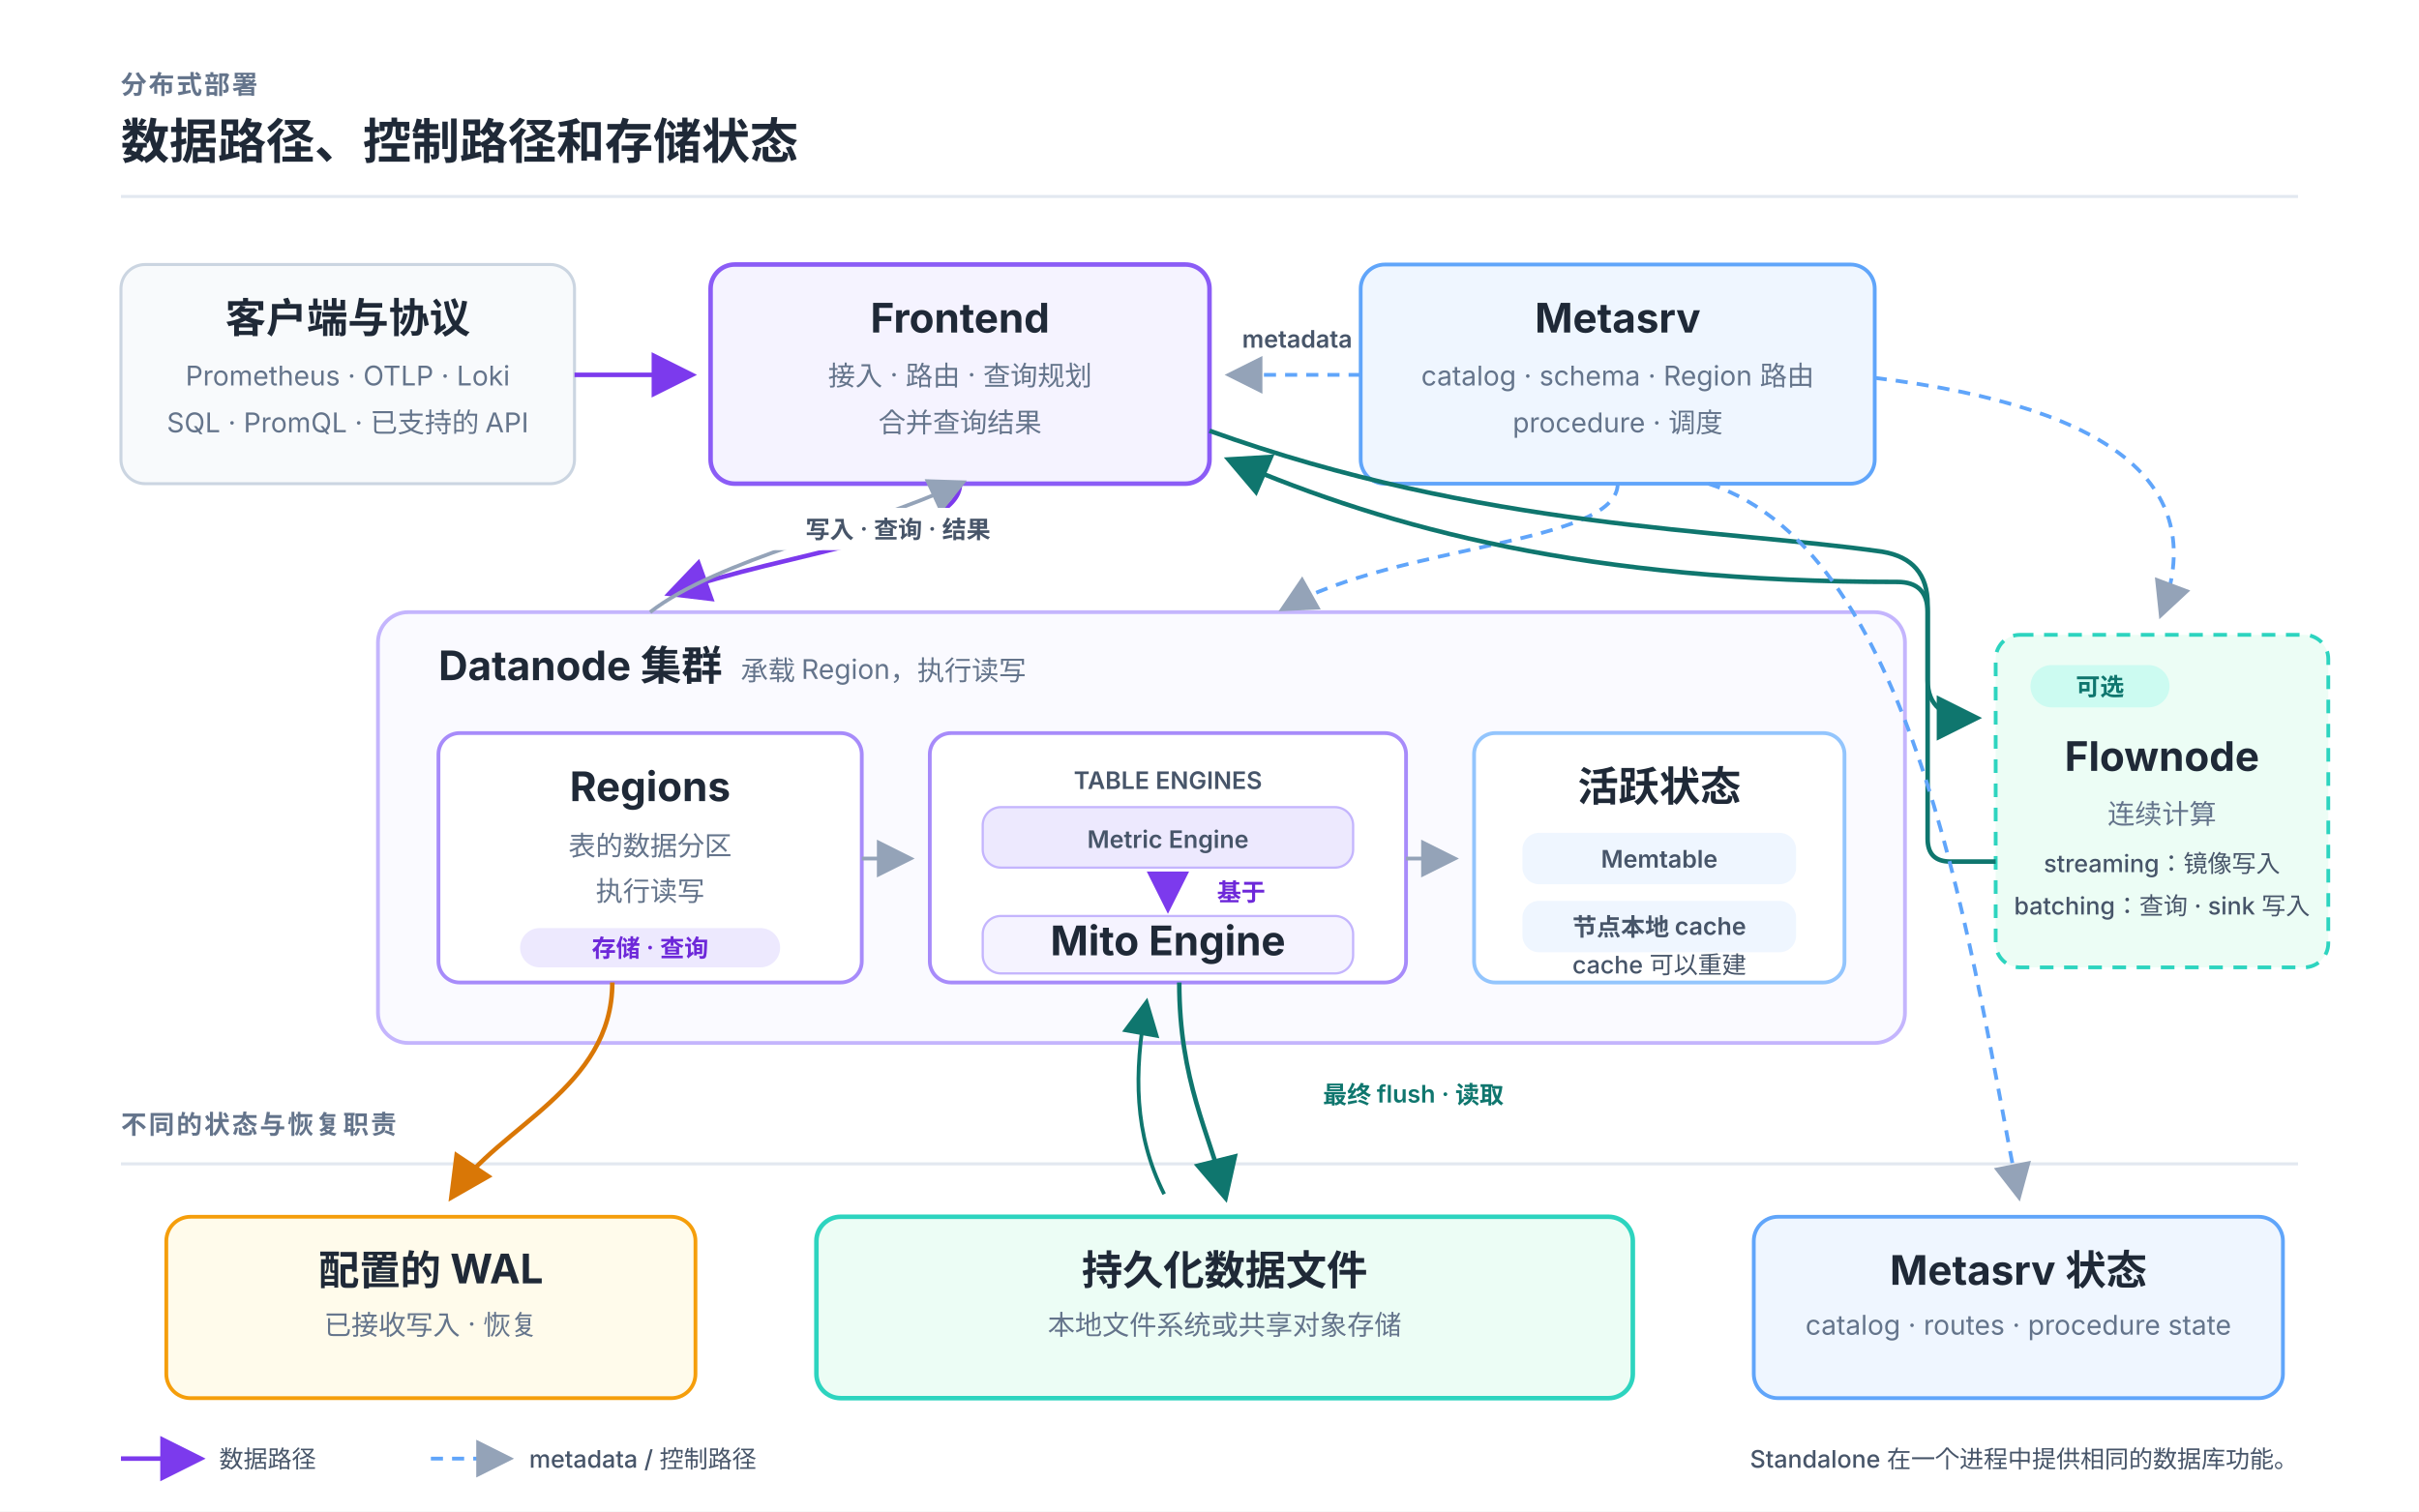
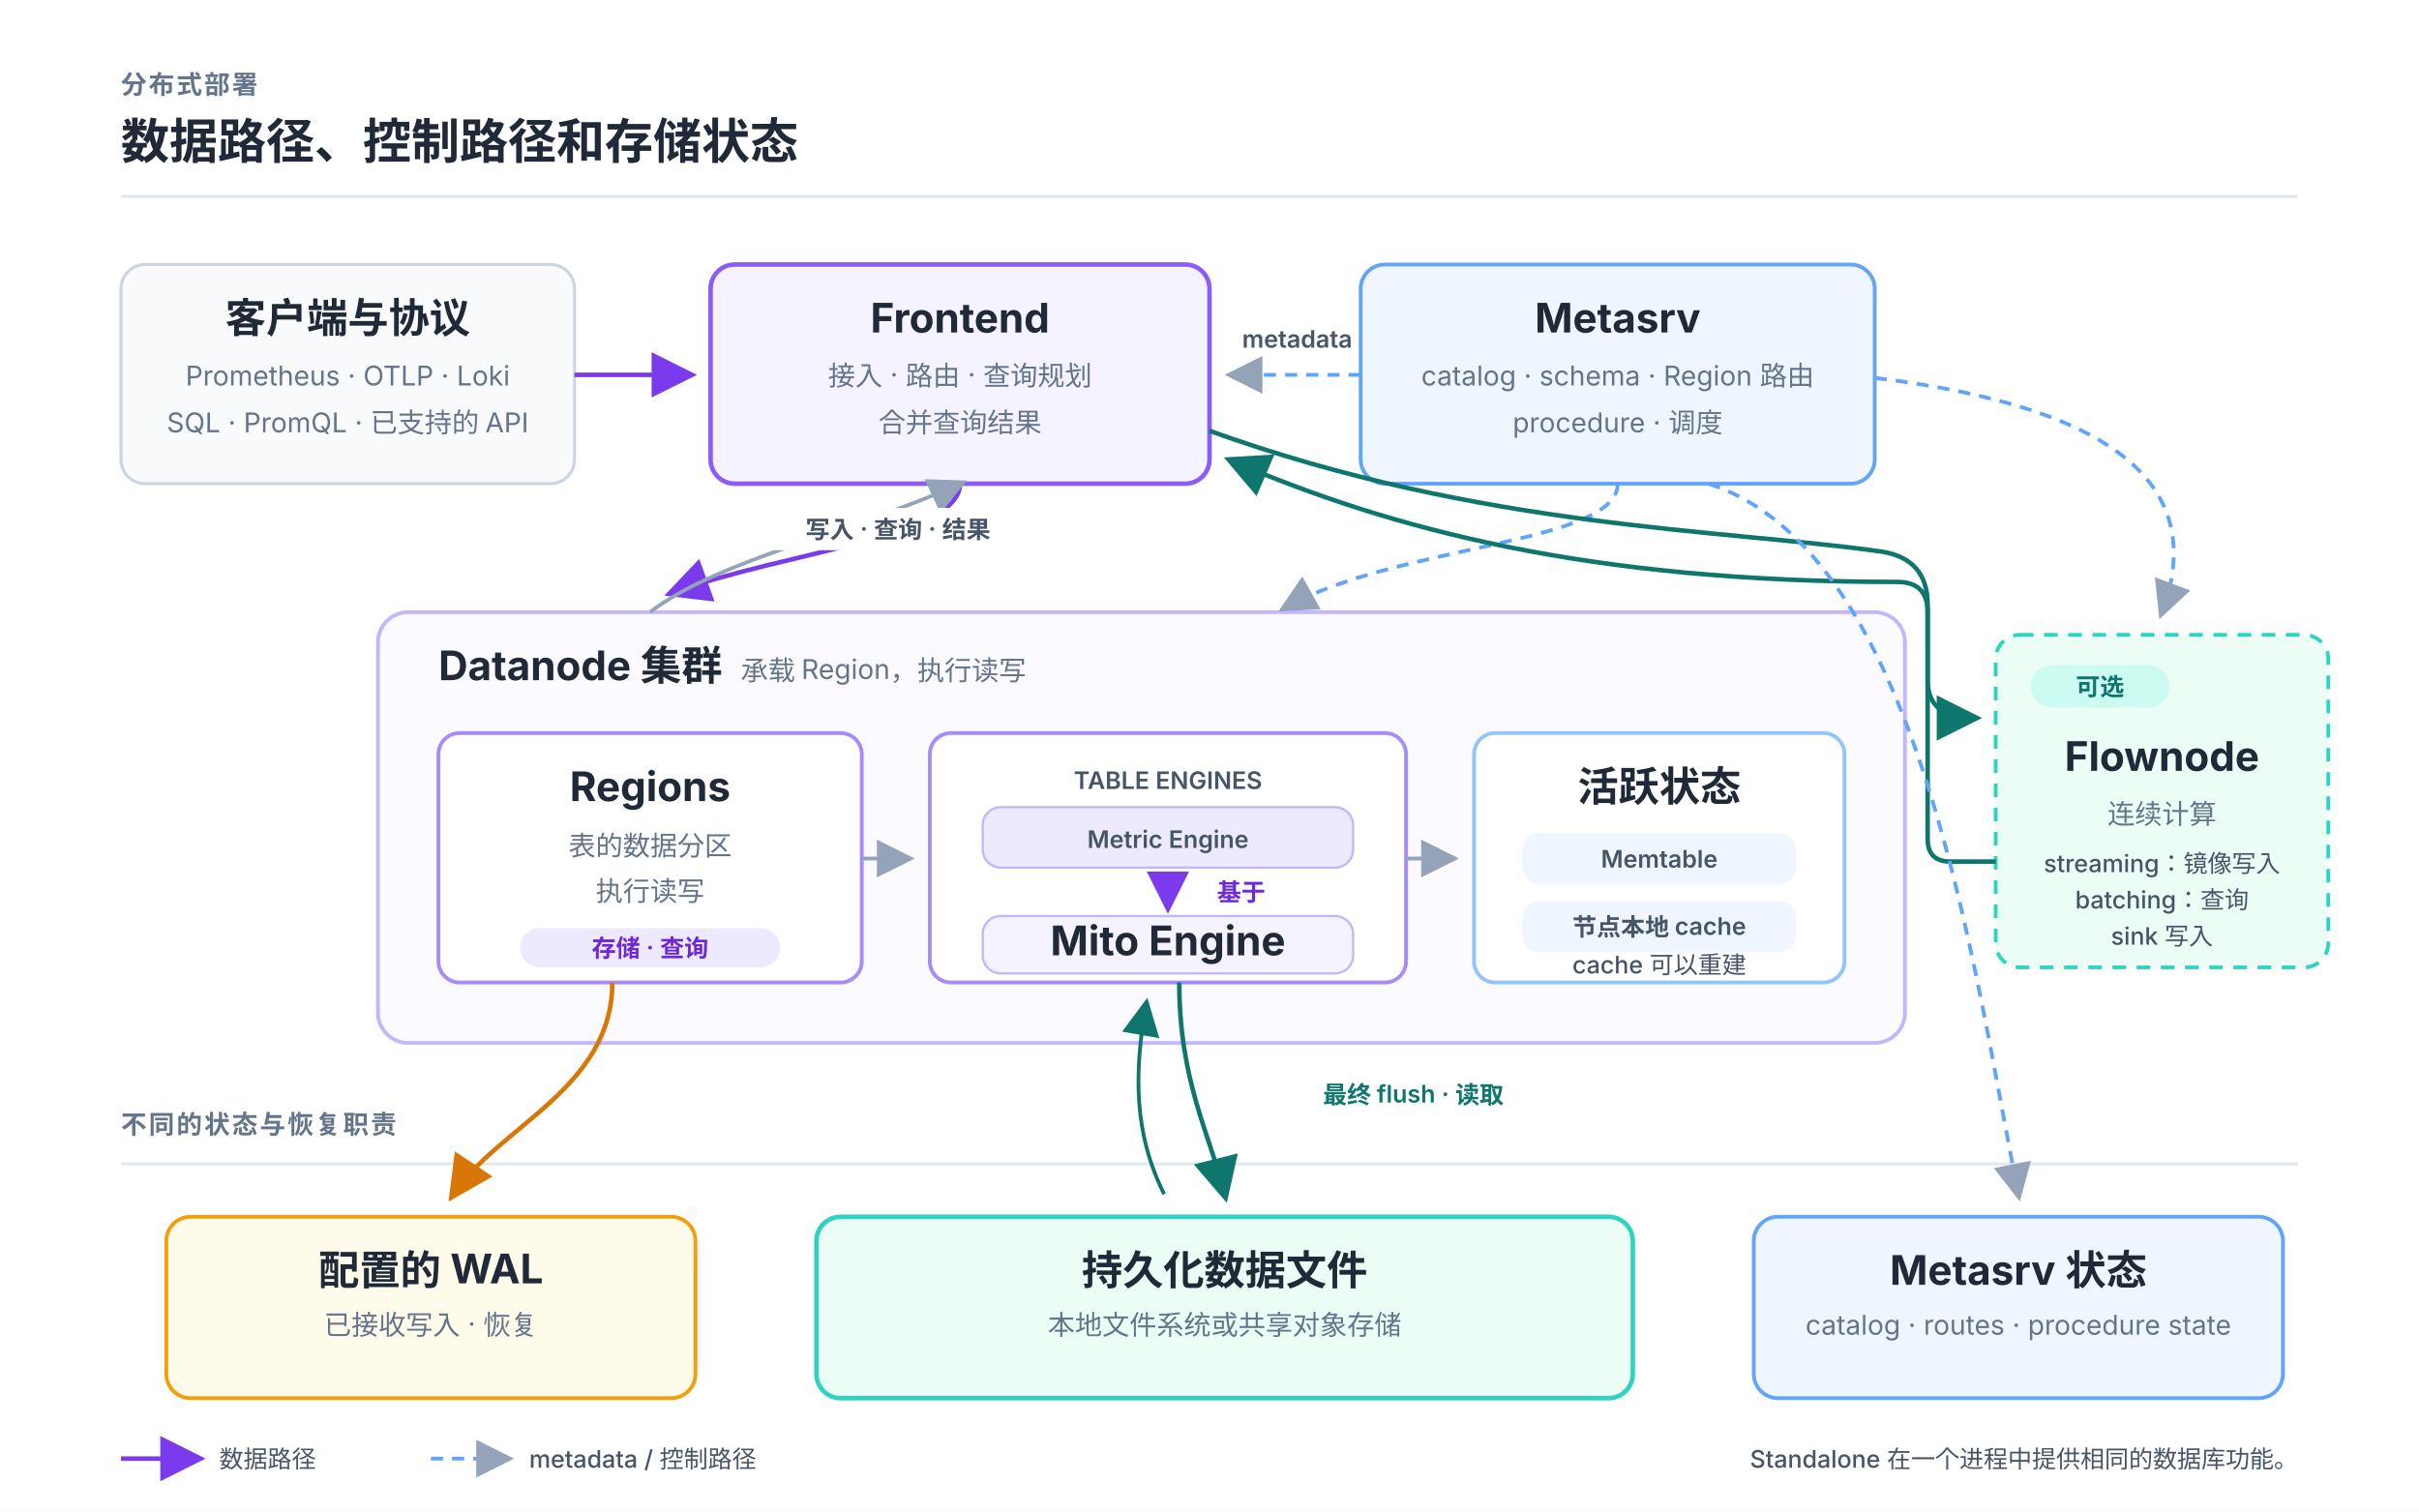
<svg xmlns="http://www.w3.org/2000/svg" width="1600" height="1000" viewBox="0 0 1600 1000" role="img" aria-labelledby="title desc">
  <defs>
    <marker id="arrow-slate" markerWidth="10" markerHeight="10" refX="8" refY="5" orient="auto" markerUnits="strokeWidth">
      <path d="M0,0 L10,5 L0,10 z" fill="#94A3B8" />
    </marker>
    <marker id="arrow-purple" markerWidth="10" markerHeight="10" refX="8" refY="5" orient="auto" markerUnits="strokeWidth">
      <path d="M0,0 L10,5 L0,10 z" fill="#7C3AED" />
    </marker>
    <marker id="arrow-teal" markerWidth="10" markerHeight="10" refX="8" refY="5" orient="auto" markerUnits="strokeWidth">
      <path d="M0,0 L10,5 L0,10 z" fill="#0F766E" />
    </marker>
    <marker id="arrow-amber" markerWidth="10" markerHeight="10" refX="8" refY="5" orient="auto" markerUnits="strokeWidth">
      <path d="M0,0 L10,5 L0,10 z" fill="#D97706" />
    </marker>
    <style>
      .kicker { font: 650 17px Inter, "PingFang SC", "Microsoft YaHei", ui-sans-serif, system-ui, sans-serif; letter-spacing: .08em; fill: #64748B; }
      .headline { font: 650 32px Inter, "PingFang SC", "Microsoft YaHei", ui-sans-serif, system-ui, sans-serif; fill: #1F2937; }
      .title { font: 650 27px Inter, "PingFang SC", "Microsoft YaHei", ui-sans-serif, system-ui, sans-serif; fill: #1F2937; }
      .subtitle { font: 400 18px Inter, "PingFang SC", "Microsoft YaHei", ui-sans-serif, system-ui, sans-serif; fill: #64748B; }
      .small { font: 500 16px Inter, "PingFang SC", "Microsoft YaHei", ui-sans-serif, system-ui, sans-serif; fill: #475569; }
      .label { font: 600 16px Inter, "PingFang SC", "Microsoft YaHei", ui-sans-serif, system-ui, sans-serif; fill: #475569; }
      .purple { font: 600 16px Inter, "PingFang SC", "Microsoft YaHei", ui-sans-serif, system-ui, sans-serif; fill: #6D28D9; }
      .teal { font: 600 16px Inter, "PingFang SC", "Microsoft YaHei", ui-sans-serif, system-ui, sans-serif; fill: #0F766E; }
      .amber { font: 600 16px Inter, "PingFang SC", "Microsoft YaHei", ui-sans-serif, system-ui, sans-serif; fill: #B45309; }
    </style>
  </defs>
  <rect width="1600" height="1000" fill="#FFFFFF" />
  <text x="80" y="62" class="kicker">分布式部署</text>
  <text x="80" y="105" class="headline">数据路径、控制路径和存储状态</text>
  <line x1="80" y1="130" x2="1520" y2="130" stroke="#E2E8F0" stroke-width="2" />
  <rect x="80" y="175" width="300" height="145" rx="16" fill="#F8FAFC" stroke="#CBD5E1" stroke-width="2" />
  <text x="230" y="220" text-anchor="middle" class="title">客户端与协议</text>
  <text x="230" y="255" text-anchor="middle" class="subtitle">Prometheus · OTLP · Loki</text>
  <text x="230" y="286" text-anchor="middle" class="subtitle">SQL · PromQL · 已支持的 API</text>
  <rect x="470" y="175" width="330" height="145" rx="16" fill="#F5F3FF" stroke="#8B5CF6" stroke-width="3" />
  <text x="635" y="220" text-anchor="middle" class="title">Frontend</text>
  <text x="635" y="255" text-anchor="middle" class="subtitle">接入 · 路由 · 查询规划</text>
  <text x="635" y="286" text-anchor="middle" class="subtitle">合并查询结果</text>
  <path d="M380 248 L455 248" fill="none" stroke="#7C3AED" stroke-width="3" marker-end="url(#arrow-purple)" />
  <rect x="900" y="175" width="340" height="145" rx="16" fill="#EFF6FF" stroke="#60A5FA" stroke-width="2.5" />
  <text x="1070" y="220" text-anchor="middle" class="title">Metasrv</text>
  <text x="1070" y="255" text-anchor="middle" class="subtitle">catalog · schema · Region 路由</text>
  <text x="1070" y="286" text-anchor="middle" class="subtitle">procedure · 调度</text>
  <path d="M900 248 L815 248" fill="none" stroke="#60A5FA" stroke-width="2.5" stroke-dasharray="8 6" marker-end="url(#arrow-slate)" />
  <text x="858" y="230" text-anchor="middle" class="label">metadata</text>
  <rect x="250" y="405" width="1010" height="285" rx="20" fill="#FAFAFF" stroke="#C4B5FD" stroke-width="2.5" />
  <text x="290" y="450" class="title">Datanode 集群</text>
  <text x="490" y="450" class="subtitle">承载 Region，执行读写</text>
  <rect x="290" y="485" width="280" height="165" rx="14" fill="#FFFFFF" stroke="#A78BFA" stroke-width="2.5" />
  <text x="430" y="530" text-anchor="middle" class="title">Regions</text>
  <text x="430" y="566" text-anchor="middle" class="subtitle">表的数据分区</text>
  <text x="430" y="596" text-anchor="middle" class="subtitle">执行读写</text>
  <rect x="344" y="614" width="172" height="26" rx="13" fill="#EDE9FE" />
  <text x="430" y="633" text-anchor="middle" class="purple">存储 · 查询</text>
  <rect x="615" y="485" width="315" height="165" rx="14" fill="#FFFFFF" stroke="#A78BFA" stroke-width="2.5" />
  <text x="772.5" y="522" text-anchor="middle" class="label">TABLE ENGINES</text>
  <rect x="650" y="534" width="245" height="40" rx="12" fill="#EDE9FE" stroke="#C4B5FD" stroke-width="1.5" />
  <text x="772.5" y="561" text-anchor="middle" class="label">Metric Engine</text>
  <path d="M772.5 578 L772.5 599" fill="none" stroke="#8B5CF6" stroke-width="2.8" marker-end="url(#arrow-purple)" />
  <text x="805" y="596" class="purple">基于</text>
  <rect x="650" y="606" width="245" height="38" rx="12" fill="#F5F3FF" stroke="#C4B5FD" stroke-width="1.5" />
  <text x="772.5" y="632" text-anchor="middle" class="title">Mito Engine</text>
  <rect x="975" y="485" width="245" height="165" rx="14" fill="#FFFFFF" stroke="#93C5FD" stroke-width="2.5" />
  <text x="1097.5" y="530" text-anchor="middle" class="title">活跃状态</text>
  <rect x="1007" y="551" width="181" height="34" rx="11" fill="#EFF6FF" />
  <text x="1097.5" y="574" text-anchor="middle" class="label">Memtable</text>
  <rect x="1007" y="596" width="181" height="34" rx="11" fill="#EFF6FF" />
  <text x="1097.5" y="619" text-anchor="middle" class="label">节点本地 cache</text>
  <text x="1097.5" y="644" text-anchor="middle" class="small">cache 可以重建</text>
  <path d="M635 320 C635 355, 520 365, 445 392" fill="none" stroke="#7C3AED" stroke-width="3" marker-end="url(#arrow-purple)" />
  <path d="M430 405 C475 370, 570 350, 635 320" fill="none" stroke="#94A3B8" stroke-width="2.5" marker-end="url(#arrow-slate)" />
  <rect x="500" y="336" width="188" height="28" rx="14" fill="#FFFFFF" />
  <text x="594" y="356" text-anchor="middle" class="label">写入 · 查询 · 结果</text>
  <path d="M570 568 L600 568" fill="none" stroke="#94A3B8" stroke-width="2.5" marker-end="url(#arrow-slate)" />
  <path d="M930 568 L960 568" fill="none" stroke="#94A3B8" stroke-width="2.5" marker-end="url(#arrow-slate)" />
  <path d="M1070 320 C1070 360, 925 360, 850 402" fill="none" stroke="#60A5FA" stroke-width="2.5" stroke-dasharray="8 6" marker-end="url(#arrow-slate)" />
  <rect x="1320" y="420" width="220" height="220" rx="16" fill="#ECFDF5" stroke="#2DD4BF" stroke-width="2.5" stroke-dasharray="9 7" />
  <rect x="1343" y="440" width="92" height="28" rx="14" fill="#CCFBF1" />
  <text x="1389" y="460" text-anchor="middle" class="teal">可选</text>
  <text x="1430" y="510" text-anchor="middle" class="title">Flownode</text>
  <text x="1430" y="545" text-anchor="middle" class="subtitle">连续计算</text>
  <text x="1430" y="577" text-anchor="middle" class="small">streaming：镜像写入</text>
-   <text x="1430" y="605" text-anchor="middle" class="small">batching：查询 · sink 写入</text>
+   <text x="1430" y="601" text-anchor="middle" class="small">batching：查询</text>
+   <text x="1430" y="625" text-anchor="middle" class="small">sink 写入</text>
  <path d="M800 285 C980 350, 1140 350, 1245 365 Q1275 370, 1275 400 L1275 450 Q1275 475, 1305 475" fill="none" stroke="#0F766E" stroke-width="3" marker-end="url(#arrow-teal)" />
  <path d="M1320 570 L1290 570 Q1275 570, 1275 555 L1275 405 Q1275 385, 1255 385 C1050 385, 920 350, 815 305" fill="none" stroke="#0F766E" stroke-width="3" marker-end="url(#arrow-teal)" />
  <path d="M1240 250 C1405 270, 1460 325, 1430 405" fill="none" stroke="#60A5FA" stroke-width="2.5" stroke-dasharray="8 6" marker-end="url(#arrow-slate)" />
  <text x="80" y="750" class="kicker">不同的状态与恢复职责</text>
  <line x1="80" y1="770" x2="1520" y2="770" stroke="#E2E8F0" stroke-width="2" />
  <rect x="110" y="805" width="350" height="120" rx="16" fill="#FFFBEB" stroke="#F59E0B" stroke-width="2.5" />
  <text x="285" y="850" text-anchor="middle" class="title">配置的 WAL</text>
  <text x="285" y="883" text-anchor="middle" class="subtitle">已接收写入 · 恢复</text>
  <path d="M405 650 C405 720, 330 745, 300 790" fill="none" stroke="#D97706" stroke-width="3" marker-end="url(#arrow-amber)" />
  <rect x="540" y="805" width="540" height="120" rx="16" fill="#ECFDF5" stroke="#2DD4BF" stroke-width="3" />
  <text x="810" y="850" text-anchor="middle" class="title">持久化数据文件</text>
  <text x="810" y="883" text-anchor="middle" class="subtitle">本地文件系统或共享对象存储</text>
  <path d="M780 650 C780 715, 800 750, 810 790" fill="none" stroke="#0F766E" stroke-width="3" marker-end="url(#arrow-teal)" />
  <path d="M770 790 C750 750, 750 710, 758 665" fill="none" stroke="#0F766E" stroke-width="2.5" marker-end="url(#arrow-teal)" />
  <text x="875" y="730" class="teal">最终 flush · 读取</text>
  <rect x="1160" y="805" width="350" height="120" rx="16" fill="#EFF6FF" stroke="#60A5FA" stroke-width="2.5" />
  <text x="1335" y="850" text-anchor="middle" class="title">Metasrv 状态</text>
  <text x="1335" y="883" text-anchor="middle" class="subtitle">catalog · routes · procedure state</text>
  <path d="M1130 320 C1270 365, 1305 640, 1335 790" fill="none" stroke="#60A5FA" stroke-width="2.5" stroke-dasharray="8 6" marker-end="url(#arrow-slate)" />
  <line x1="80" y1="965" x2="130" y2="965" stroke="#7C3AED" stroke-width="3" marker-end="url(#arrow-purple)" />
  <text x="145" y="971" class="small">数据路径</text>
  <line x1="285" y1="965" x2="335" y2="965" stroke="#60A5FA" stroke-width="2.5" stroke-dasharray="8 6" marker-end="url(#arrow-slate)" />
  <text x="350" y="971" class="small">metadata / 控制路径</text>
  <text x="1520" y="971" text-anchor="end" class="small">Standalone 在一个进程中提供相同的数据库功能。</text>
</svg>
